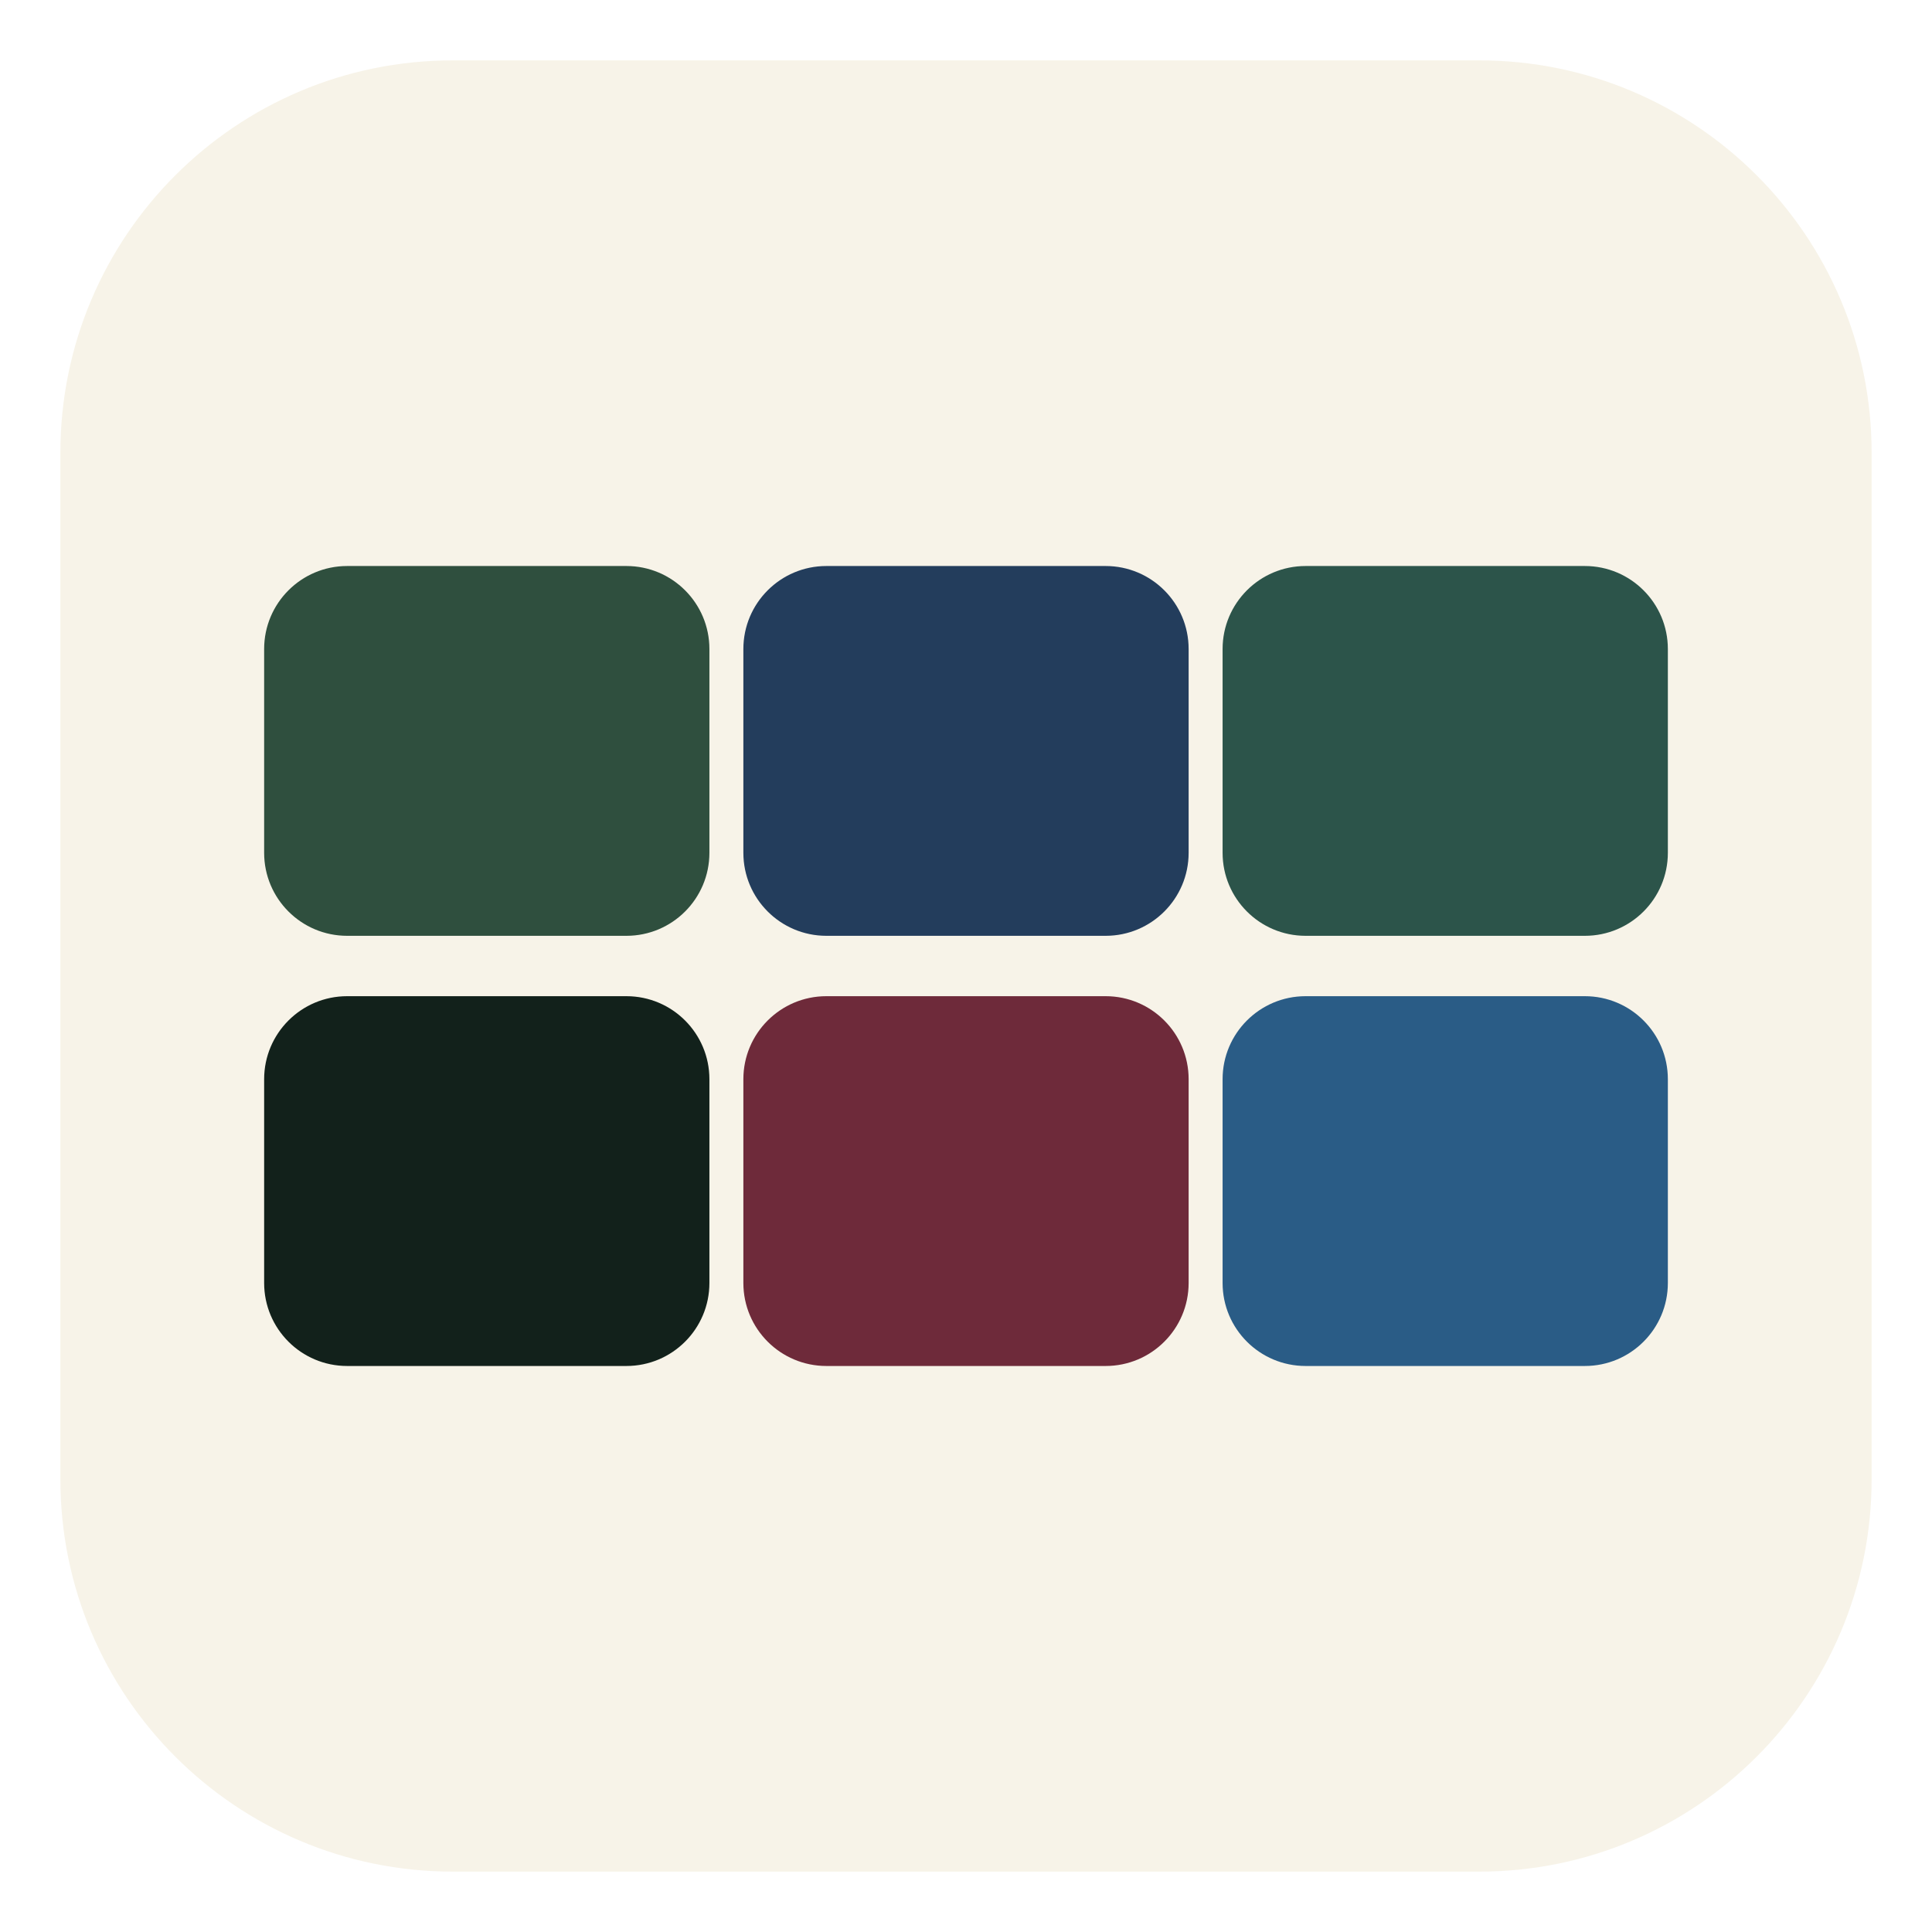
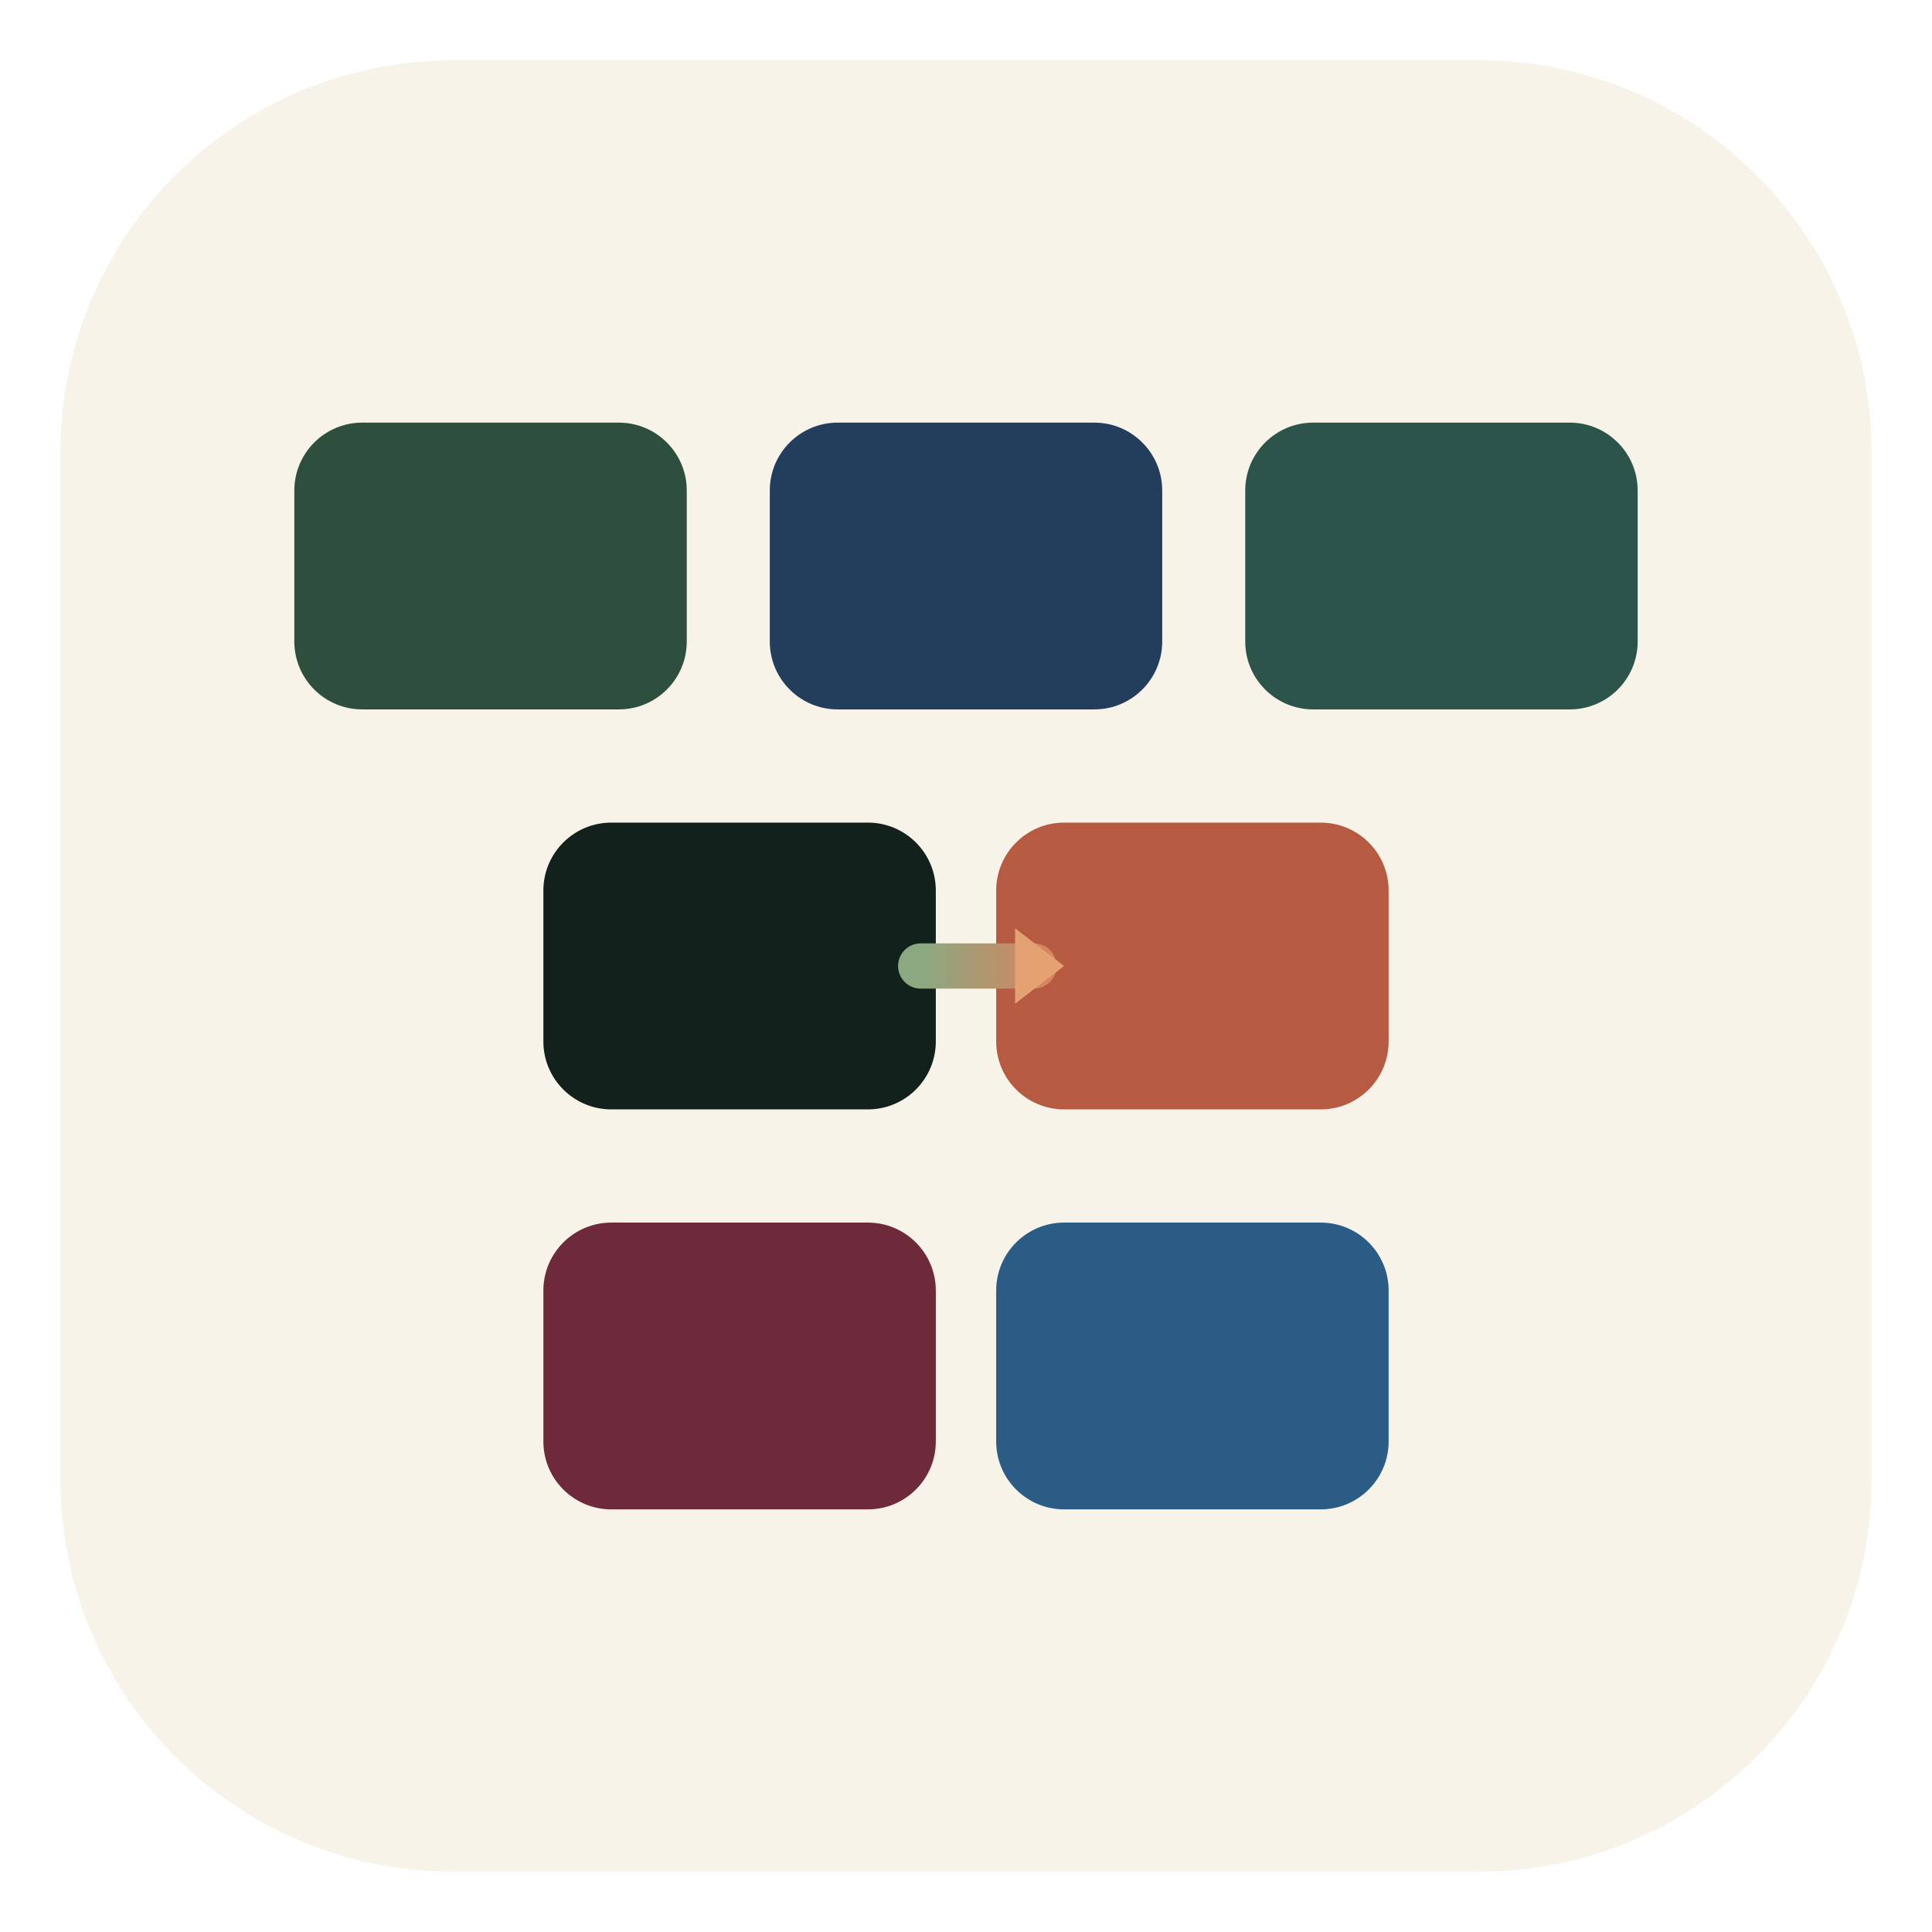
<svg xmlns="http://www.w3.org/2000/svg" viewBox="0 0 512 512" width="512" height="512">
+   <defs>
+     <linearGradient id="history-link" x1="244" y1="0" x2="278" y2="0" gradientUnits="userSpaceOnUse">
+       <stop offset="0" stop-color="#8AA981" />
+       <stop offset="1" stop-color="#D7845F" />
+     </linearGradient>
+   </defs>
  <rect x="16" y="16" width="480" height="480" rx="104" fill="#F7F3E8" />
  <g>
-     <rect x="70" y="150" width="118" height="98" rx="22" fill="#2F4F3E" />
-     <rect x="197" y="150" width="118" height="98" rx="22" fill="#233D5C" />
-     <rect x="324" y="150" width="118" height="98" rx="22" fill="#2C544A" />
-     <rect x="70" y="264" width="118" height="98" rx="22" fill="#12211B" />
-     <rect x="197" y="264" width="118" height="98" rx="22" fill="#6E2A3A" />
-     <rect x="324" y="264" width="118" height="98" rx="22" fill="#2A5C86" />
+     <rect x="78" y="112" width="104" height="76" rx="18" fill="#2F4F3E" />
+     <rect x="204" y="112" width="104" height="76" rx="18" fill="#233D5C" />
+     <rect x="330" y="112" width="104" height="76" rx="18" fill="#2C544A" />
+     <rect x="144" y="218" width="104" height="76" rx="18" fill="#12211B" />
+     <rect x="264" y="218" width="104" height="76" rx="18" fill="#B65A42" />
+     <path d="M244 256H274" fill="none" stroke="url(#history-link)" stroke-width="12" stroke-linecap="round" />
+     <path d="M269 246L282 256L269 266Z" fill="#E4A272" />
+     <rect x="144" y="324" width="104" height="76" rx="18" fill="#6E2A3A" />
+     <rect x="264" y="324" width="104" height="76" rx="18" fill="#2A5C86" />
  </g>
</svg>
